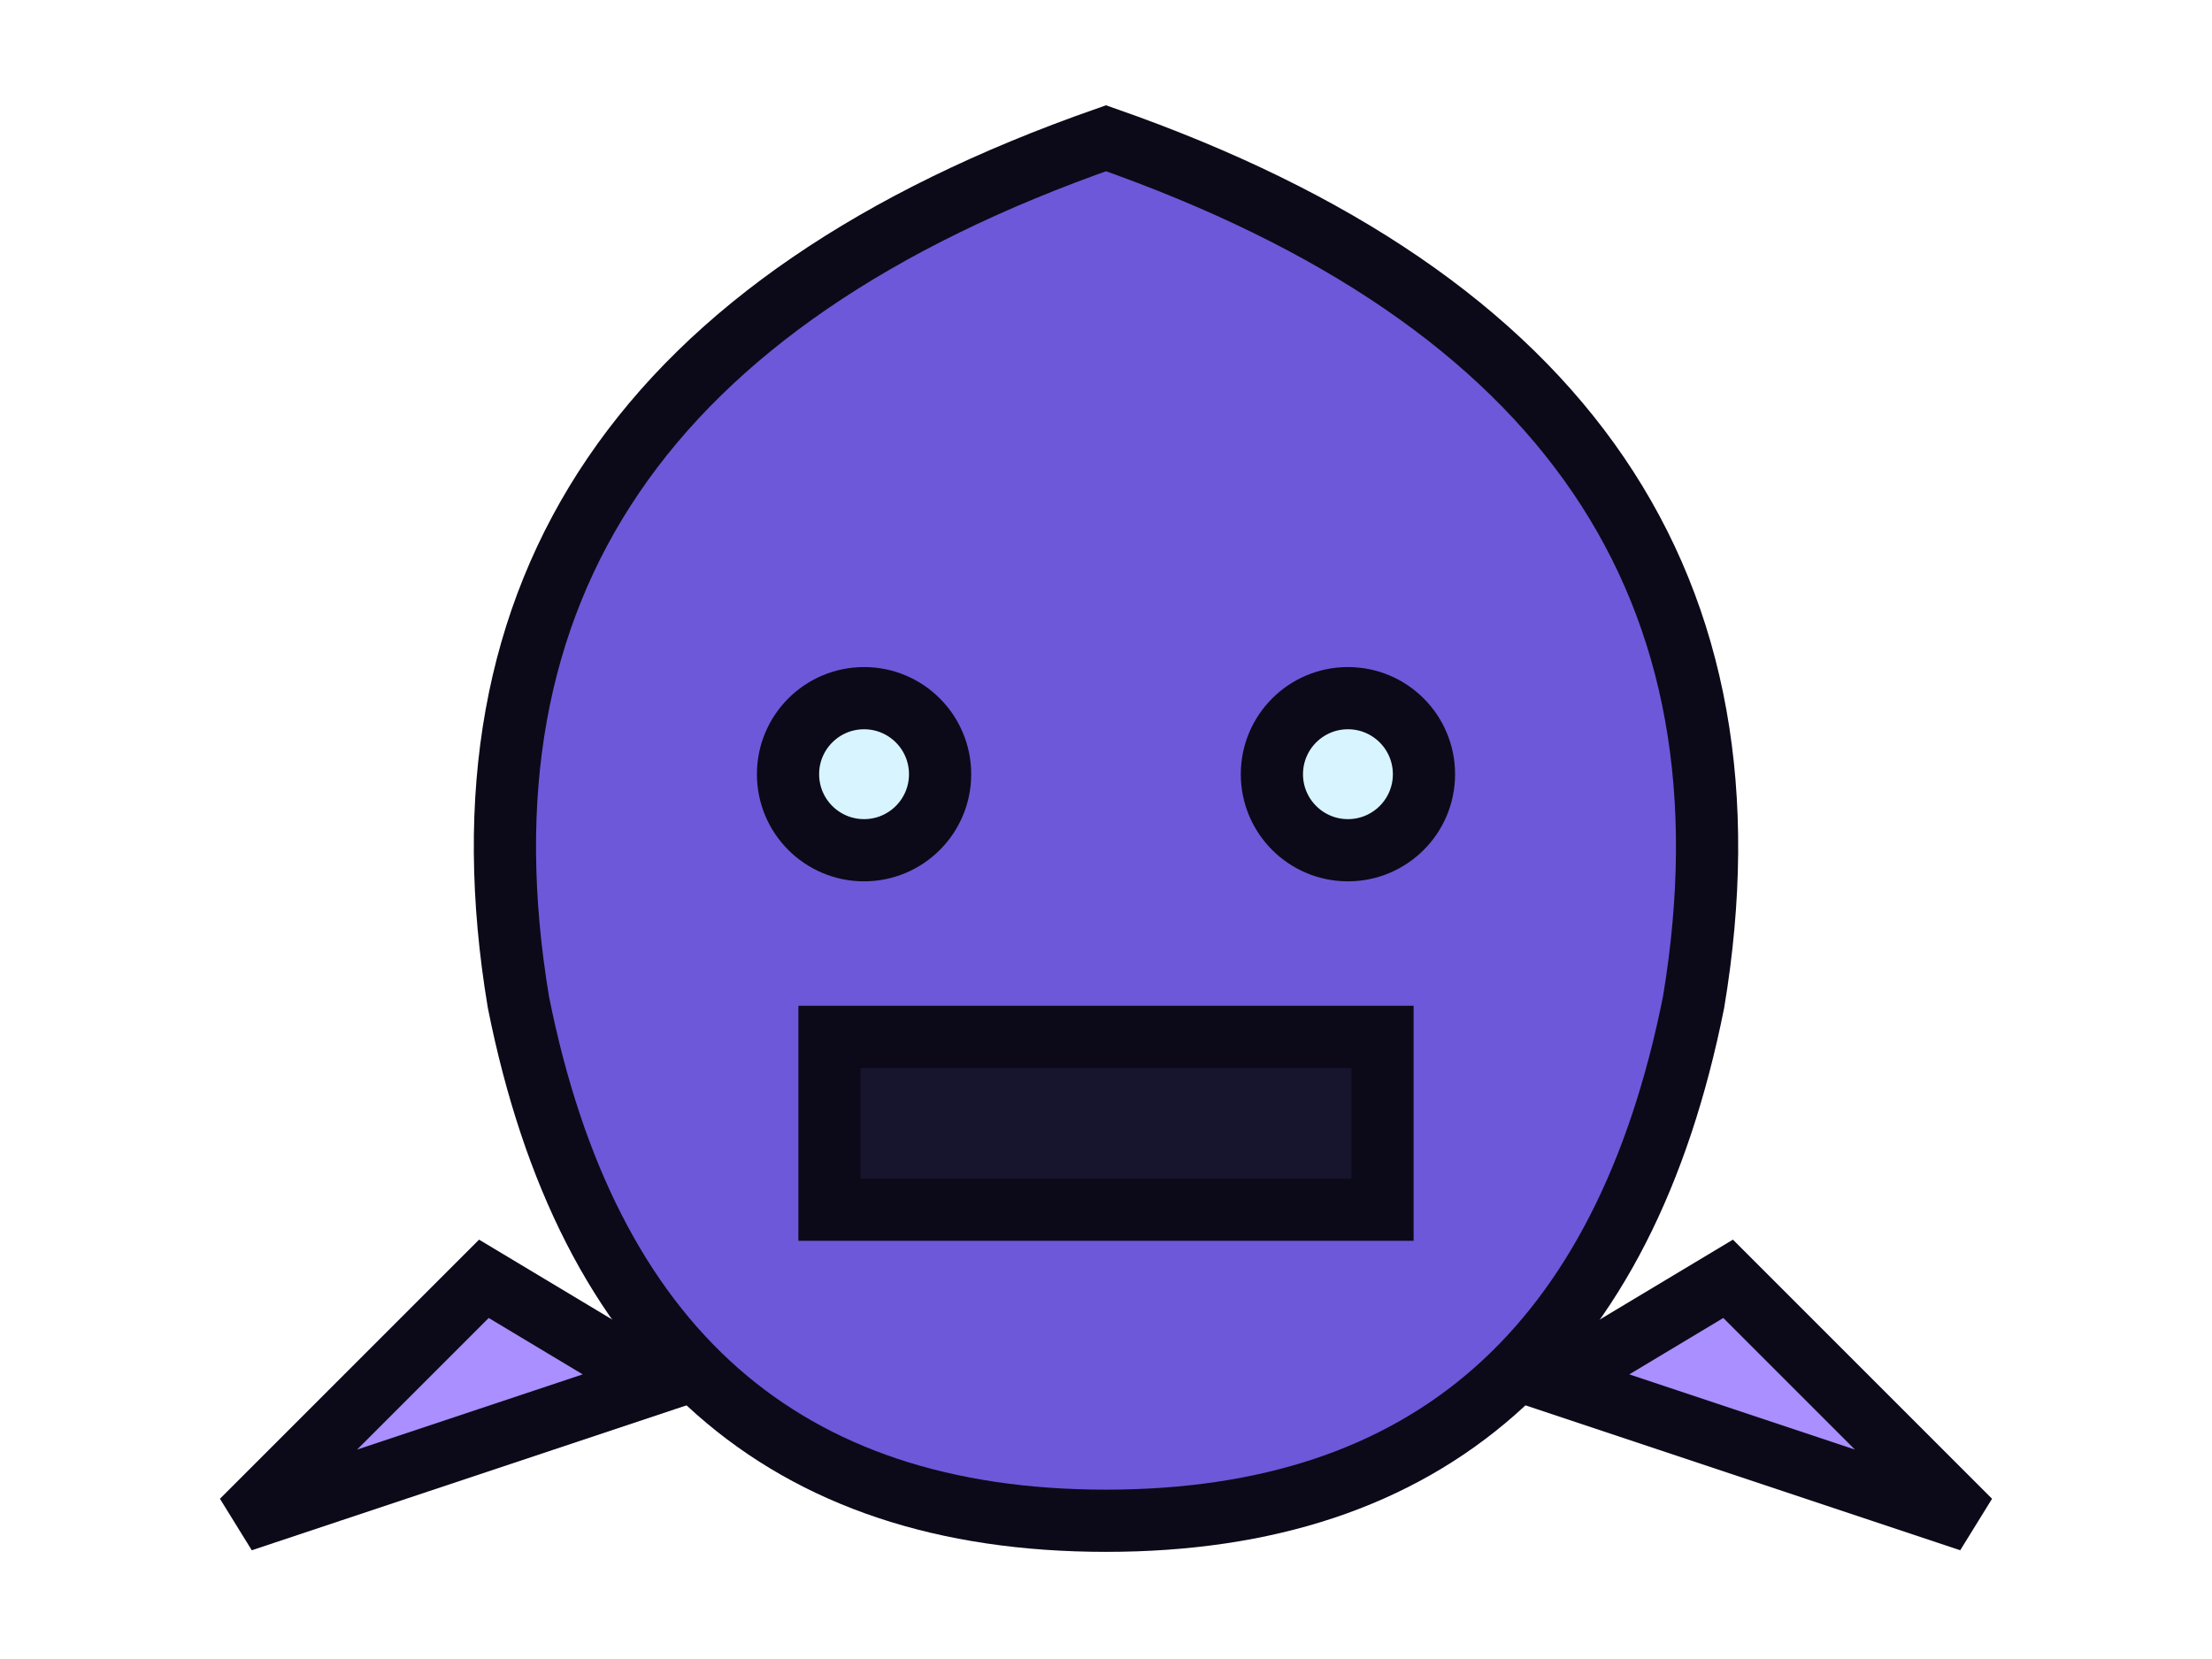
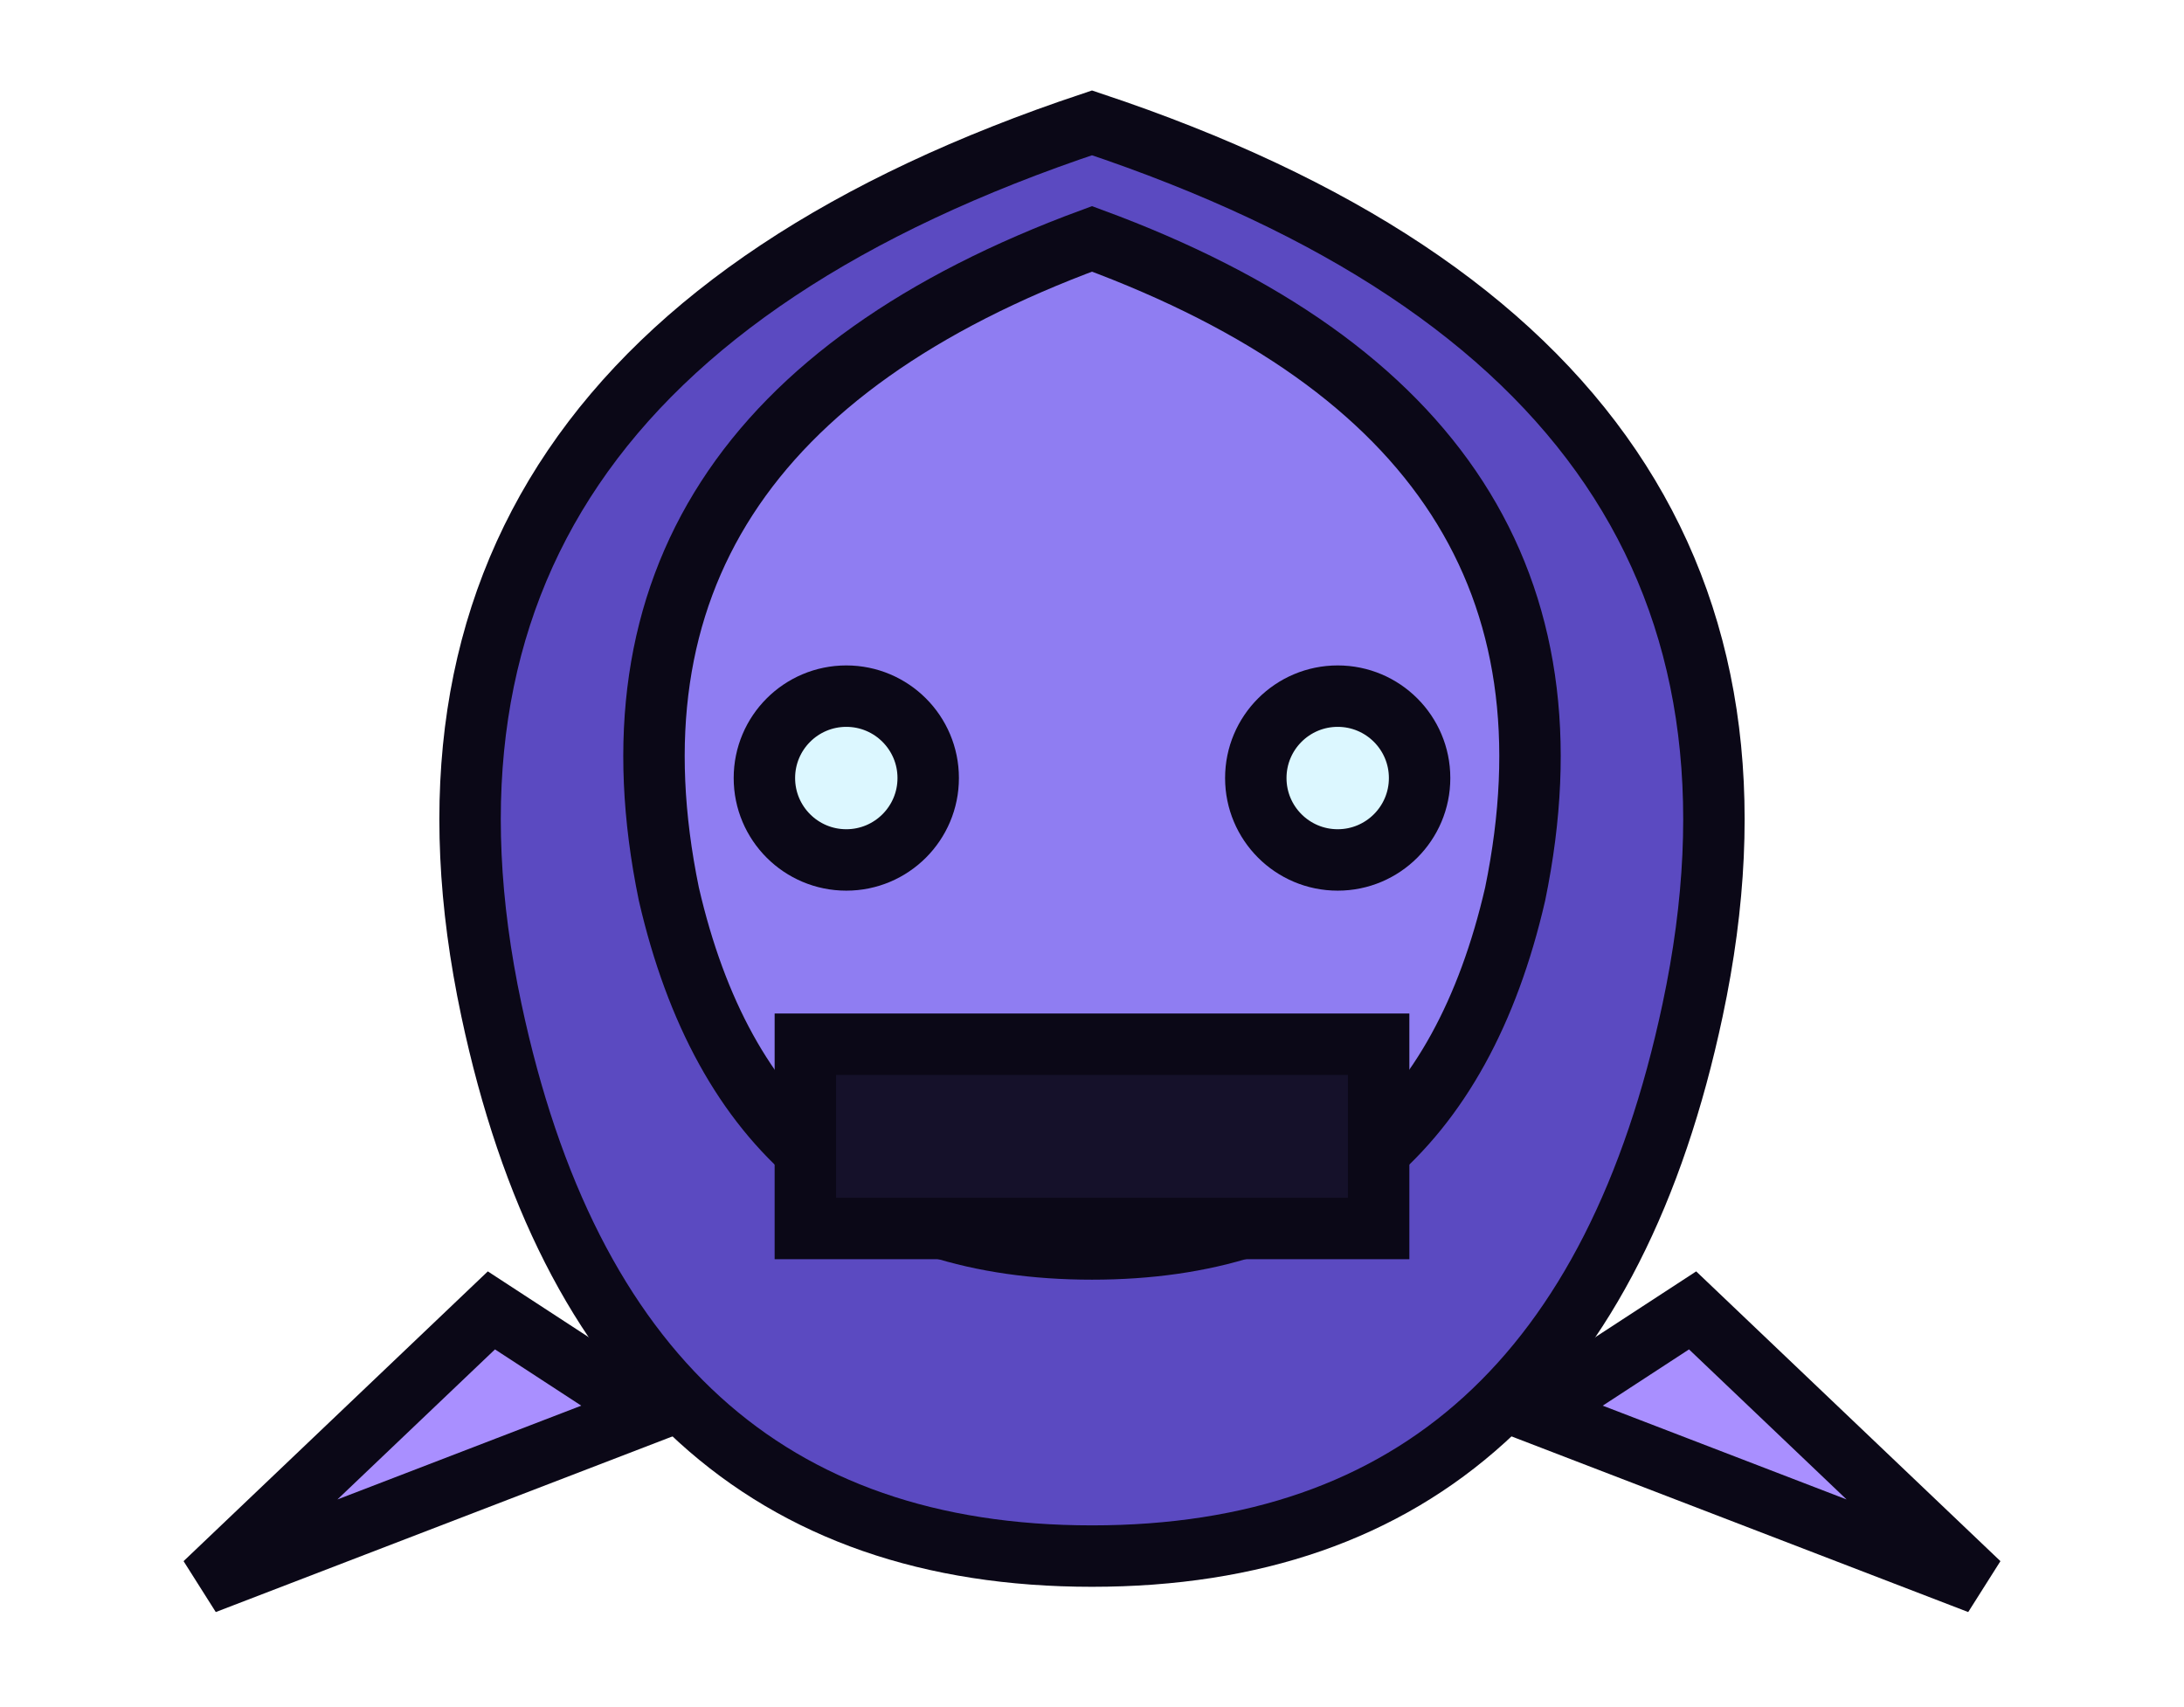
- <svg xmlns="http://www.w3.org/2000/svg" viewBox="0 0 320 240">
-   <g stroke="#0c0a18" stroke-width="9">
-     <path fill="#6d58d9" d="M160 20q100 35 85 125-15 75-85 75t-85-75Q60 55 160 20z" />
-     <circle cx="125" cy="112" r="11" fill="#d8f4ff" />
-     <circle cx="195" cy="112" r="11" fill="#d8f4ff" />
-     <path fill="#17142d" d="M120 150h80v25h-80z" />
-     <path fill="#a98fff" d="M70 185l-35 35 60-20zM250 185l35 35-60-20z" />
+ <svg xmlns="http://www.w3.org/2000/svg" viewBox="0 0 320 250">
+   <g stroke="#0b0817" stroke-width="9">
+     <path fill="#5b4ac1" d="M160 18q108 36 88 130-17 80-88 80t-88-80Q52 54 160 18z" />
+     <path fill="#8f7df2" d="M160 35q76 28 62 96-12 52-62 52t-62-52q-14-68 62-96z" />
+     <circle cx="124" cy="114" r="12" fill="#dcf7ff" />
+     <circle cx="196" cy="114" r="12" fill="#dcf7ff" />
+     <path fill="#15112a" d="M118 153h84v27h-84z" />
+     <path fill="#a98fff" d="M72 192l-42 40 65-25zM248 192l42 40-65-25z" />
  </g>
</svg>
